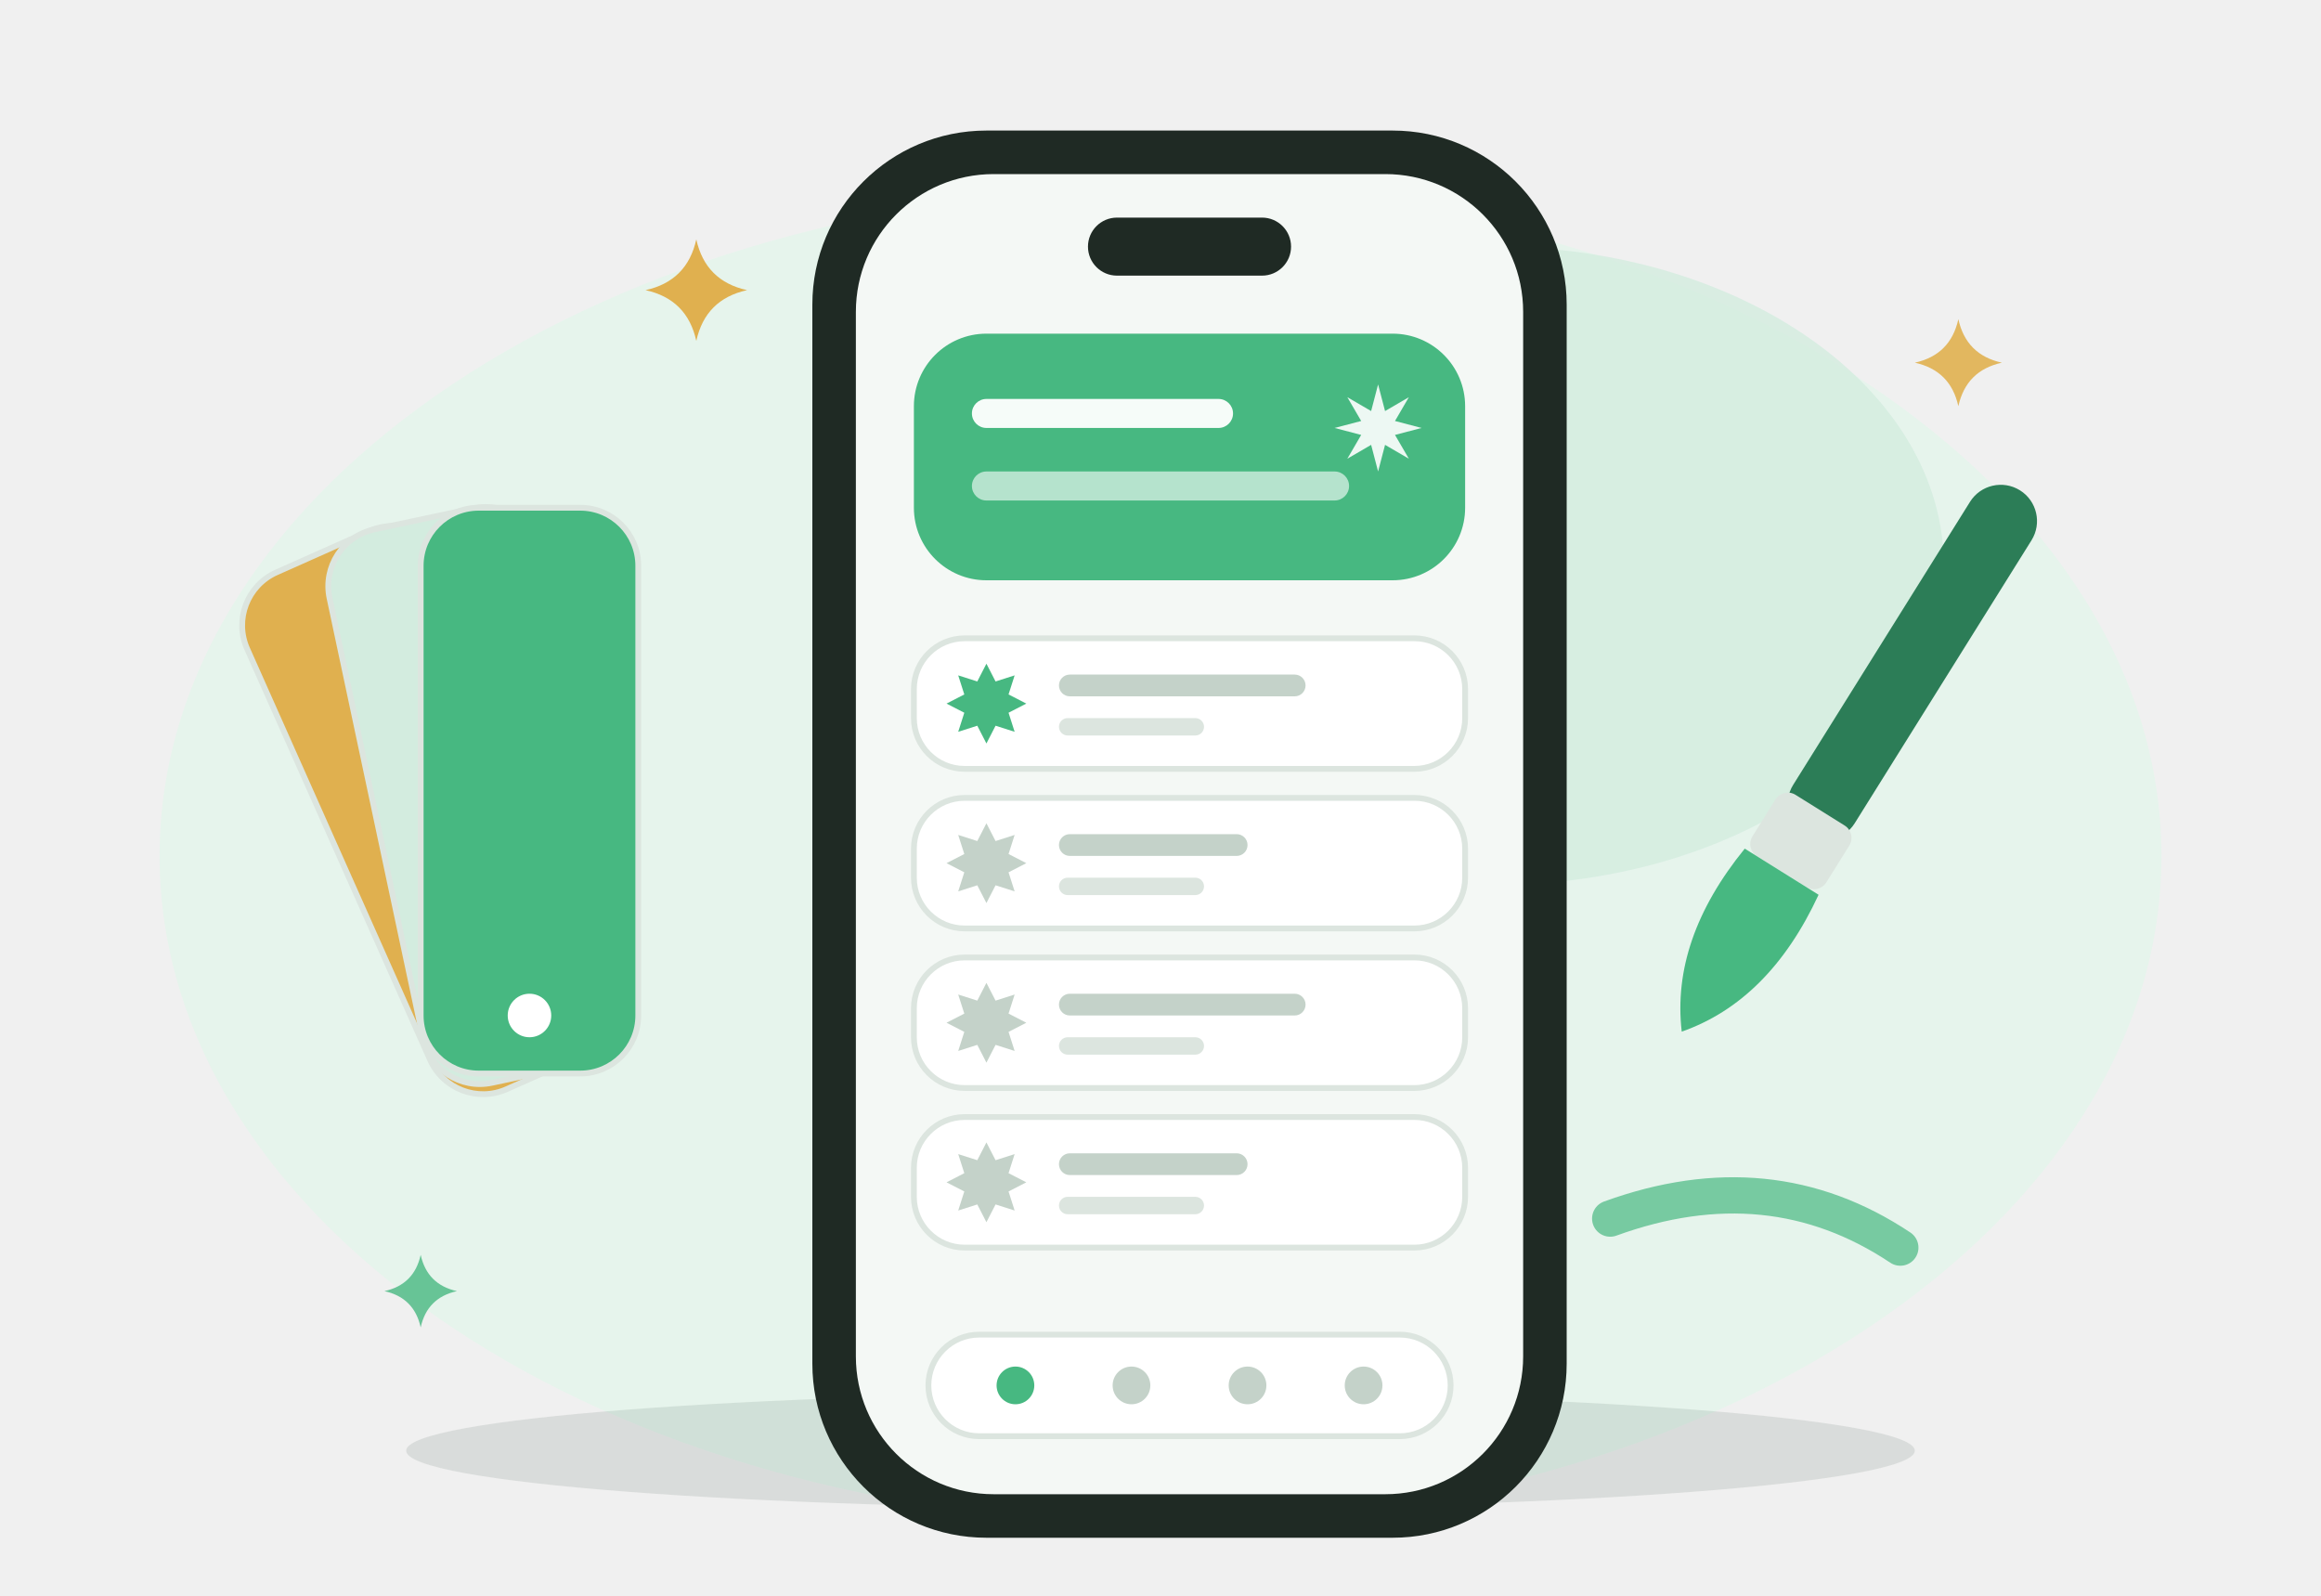
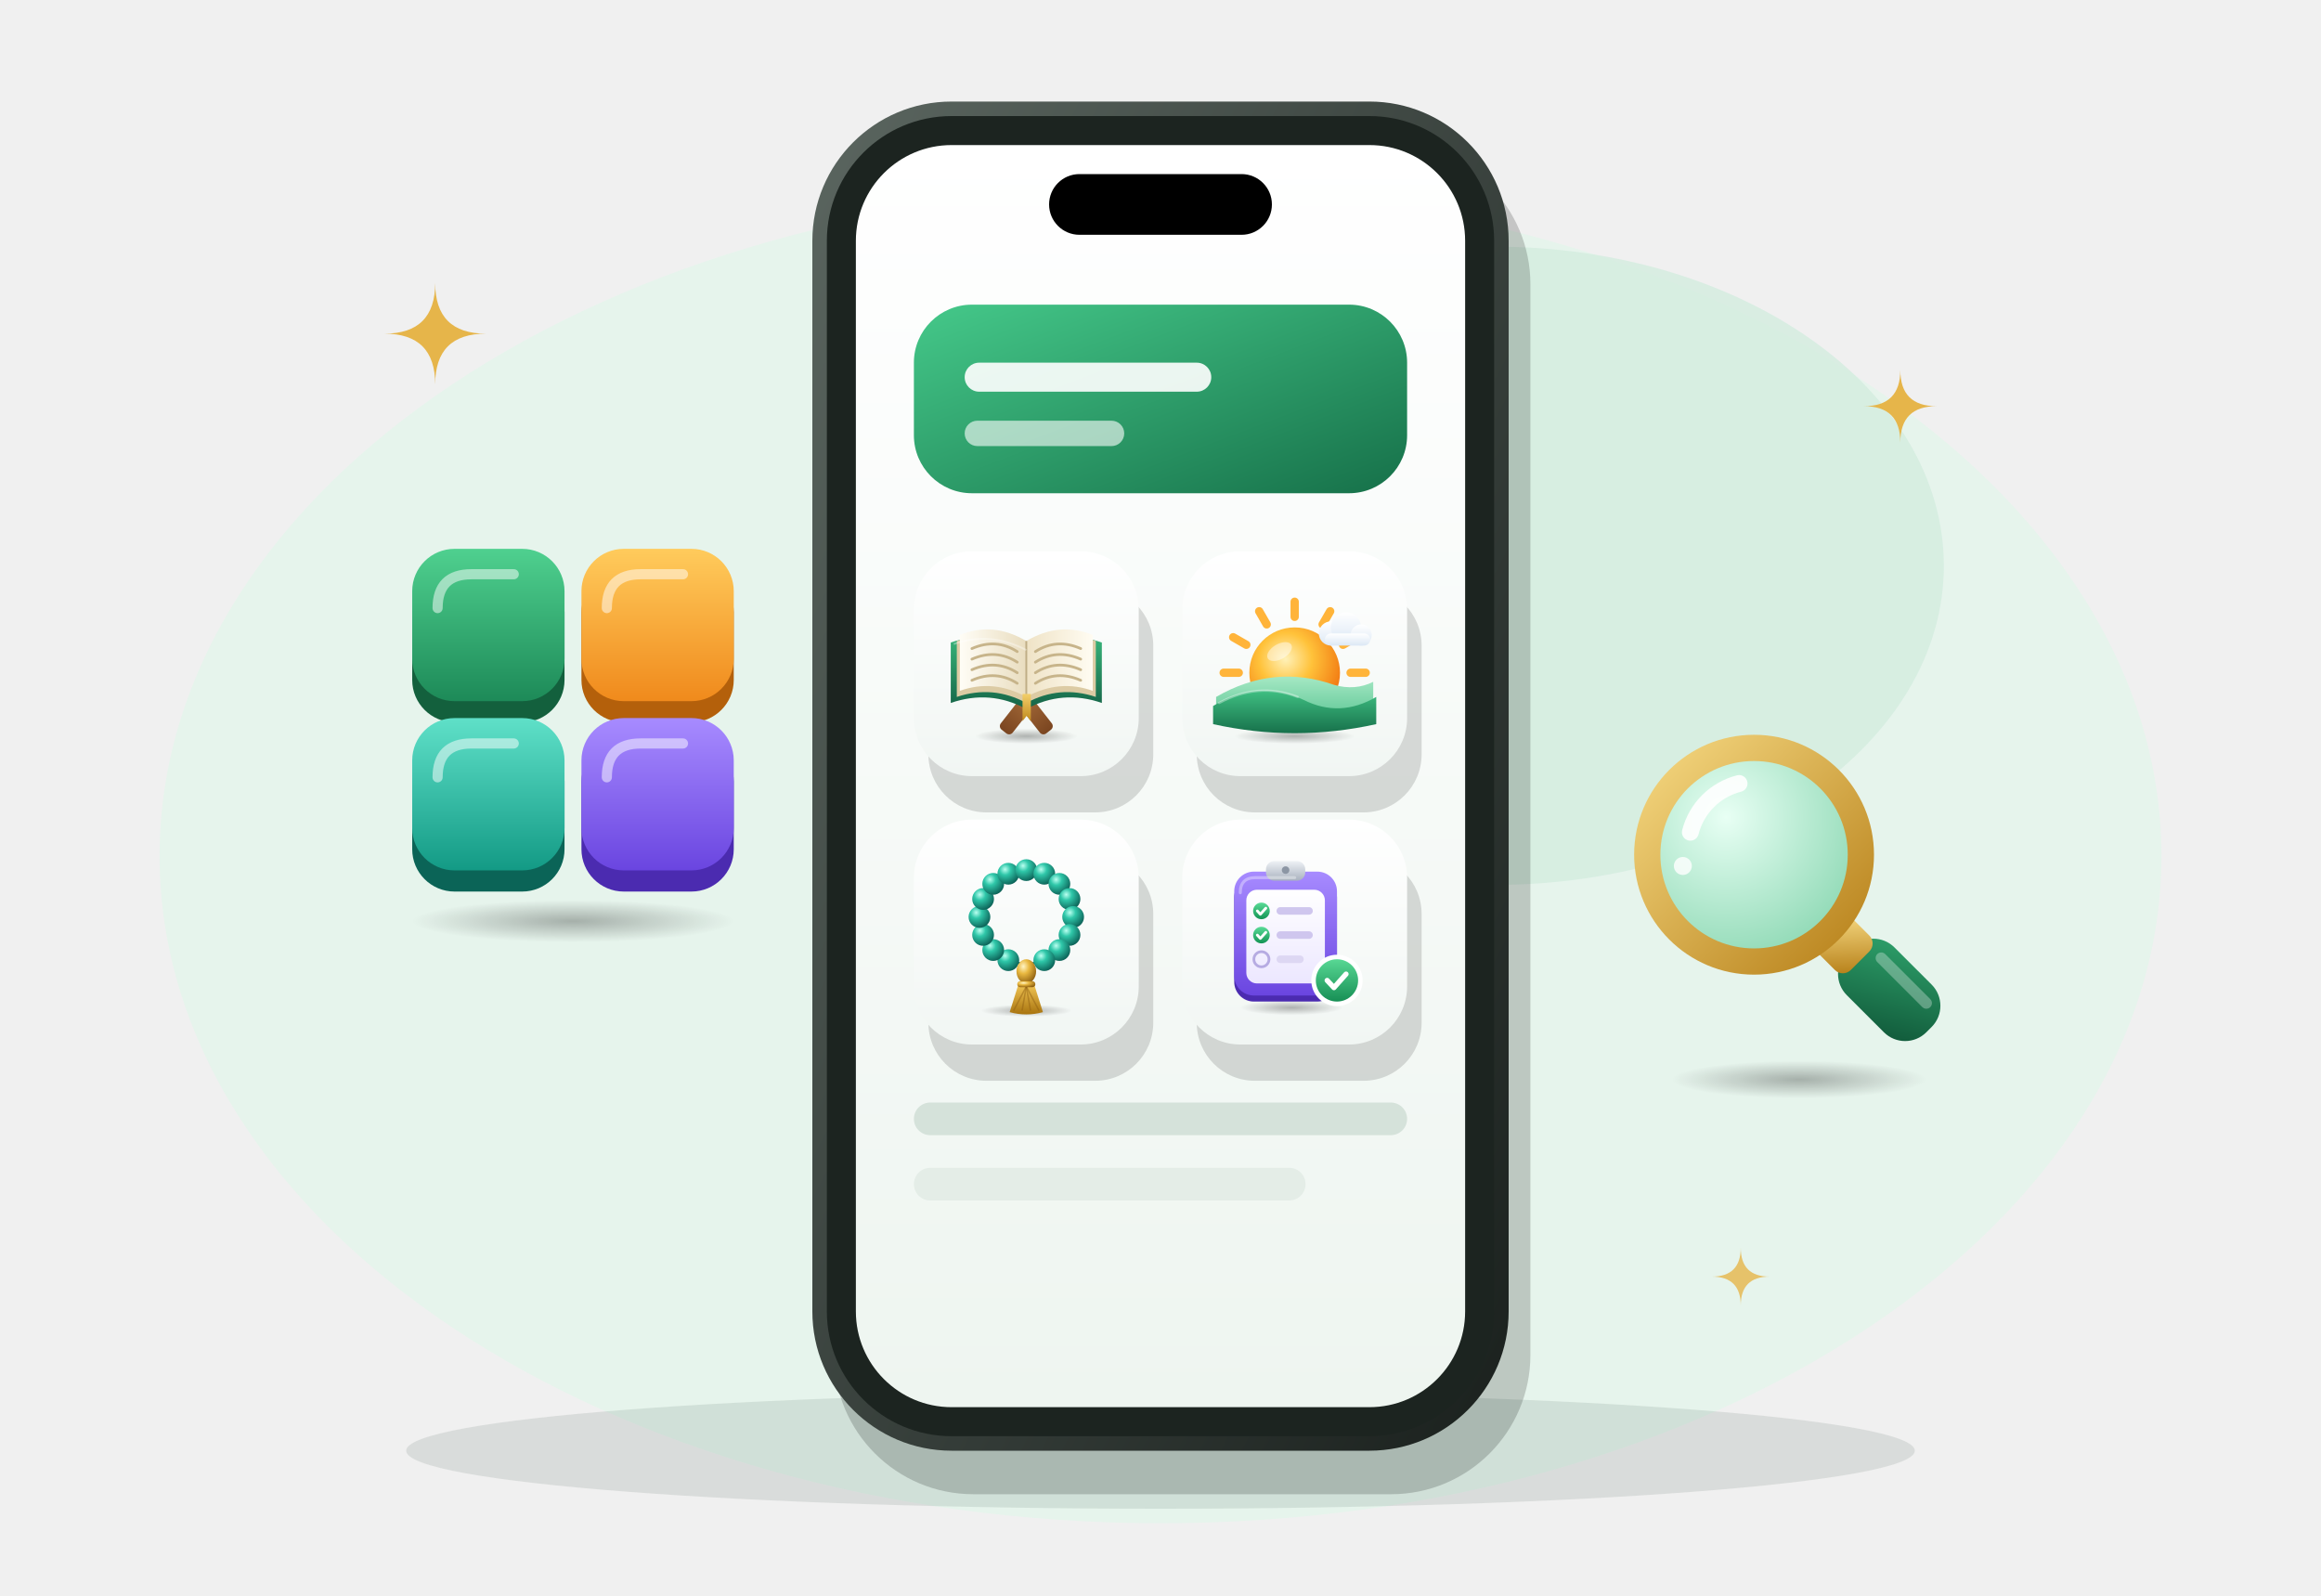
<svg xmlns="http://www.w3.org/2000/svg" width="320" height="220" viewBox="0 0 320 220">
+   <defs>
+     <linearGradient id="rscr" x1="0" y1="0" x2="0" y2="1">
+       <stop offset="0" stop-color="#FFFFFF" />
+       <stop offset="1" stop-color="#EEF5F0" />
+     </linearGradient>
+     <linearGradient id="rrim" x1="0" y1="0" x2="1" y2="1">
+       <stop offset="0" stop-color="#5B6660" />
+       <stop offset="1" stop-color="#1A201D" />
+     </linearGradient>
+     <linearGradient id="rhead" x1="0" y1="0" x2="1" y2="1">
+       <stop offset="0" stop-color="#45C98A" />
+       <stop offset="1" stop-color="#167049" />
+     </linearGradient>
+     <linearGradient id="r0c" x1="0" y1="0" x2="0" y2="1">
+       <stop offset="0" stop-color="#FFFFFF" />
+       <stop offset="1" stop-color="#F1F6F3" />
+     </linearGradient>
+     <linearGradient id="r1c" x1="0" y1="0" x2="0" y2="1">
+       <stop offset="0" stop-color="#FFFFFF" />
+       <stop offset="1" stop-color="#F1F6F3" />
+     </linearGradient>
+     <linearGradient id="r2c" x1="0" y1="0" x2="0" y2="1">
+       <stop offset="0" stop-color="#FFFFFF" />
+       <stop offset="1" stop-color="#F1F6F3" />
+     </linearGradient>
+     <linearGradient id="r3c" x1="0" y1="0" x2="0" y2="1">
+       <stop offset="0" stop-color="#FFFFFF" />
+       <stop offset="1" stop-color="#F1F6F3" />
+     </linearGradient>
+   </defs>
  <ellipse cx="160" cy="118" rx="138" ry="92" fill="#E6F4EC" />
  <ellipse cx="206" cy="78" rx="62" ry="44" fill="#D3ECDF" opacity="0.8" />
-   <ellipse cx="160" cy="200" rx="104" ry="8" fill="#0F2A1C" opacity="0.10" />
-   <rect x="112" y="18" width="104" height="194" rx="24" fill="#1F2A24" />
-   <rect x="118" y="24" width="92" height="182" rx="19" fill="#F4F8F5" />
-   <rect x="150" y="30" width="28" height="8" rx="4" fill="#1F2A24" />
-   <rect x="126" y="46" width="76" height="34" rx="10" fill="#47B881" />
-   <rect x="134" y="55" width="36" height="4" rx="2" fill="#FFFFFF" opacity="0.95" />
-   <rect x="134" y="65" width="52" height="4" rx="2" fill="#FFFFFF" opacity="0.6" />
-   <path d="M190.00,53.00 L190.96,56.67 L194.24,54.76 L192.33,58.04 L196.00,59.00 L192.33,59.96 L194.24,63.24 L190.96,61.33 L190.00,65.00 L189.04,61.33 L185.76,63.24 L187.67,59.96 L184.00,59.00 L187.67,58.04 L185.76,54.76 L189.04,56.67 Z" fill="#FFFFFF" opacity="0.9" />
-   <rect x="126" y="88" width="76" height="18" rx="7" fill="#FFFFFF" stroke="#DCE5DF" stroke-width="0.8" />
-   <path d="M136.00,91.50 L137.26,93.95 L139.89,93.11 L139.05,95.74 L141.50,97.00 L139.05,98.26 L139.89,100.89 L137.26,100.05 L136.00,102.50 L134.74,100.05 L132.11,100.89 L132.95,98.26 L130.50,97.00 L132.95,95.74 L132.11,93.11 L134.74,93.95 Z" fill="#47B881" />
-   <rect x="146" y="93" width="34" height="3" rx="1.5" fill="#C4D2C9" />
-   <rect x="146" y="99" width="20" height="2.4" rx="1.2" fill="#DCE5DF" />
-   <rect x="126" y="110" width="76" height="18" rx="7" fill="#FFFFFF" stroke="#DCE5DF" stroke-width="0.8" />
-   <path d="M136.00,113.50 L137.26,115.95 L139.89,115.11 L139.05,117.74 L141.50,119.00 L139.05,120.26 L139.89,122.89 L137.26,122.05 L136.00,124.50 L134.74,122.05 L132.11,122.89 L132.95,120.26 L130.50,119.00 L132.95,117.74 L132.11,115.11 L134.74,115.95 Z" fill="#C4D2C9" />
-   <rect x="146" y="115" width="26" height="3" rx="1.5" fill="#C4D2C9" />
-   <rect x="146" y="121" width="20" height="2.4" rx="1.2" fill="#DCE5DF" />
-   <rect x="126" y="132" width="76" height="18" rx="7" fill="#FFFFFF" stroke="#DCE5DF" stroke-width="0.8" />
-   <path d="M136.00,135.50 L137.26,137.95 L139.89,137.11 L139.05,139.74 L141.50,141.00 L139.05,142.26 L139.89,144.89 L137.26,144.05 L136.00,146.50 L134.74,144.05 L132.11,144.89 L132.95,142.26 L130.50,141.00 L132.95,139.74 L132.11,137.11 L134.74,137.95 Z" fill="#C4D2C9" />
-   <rect x="146" y="137" width="34" height="3" rx="1.5" fill="#C4D2C9" />
-   <rect x="146" y="143" width="20" height="2.4" rx="1.2" fill="#DCE5DF" />
-   <rect x="126" y="154" width="76" height="18" rx="7" fill="#FFFFFF" stroke="#DCE5DF" stroke-width="0.8" />
-   <path d="M136.00,157.50 L137.26,159.95 L139.89,159.11 L139.05,161.74 L141.50,163.00 L139.05,164.26 L139.89,166.89 L137.26,166.05 L136.00,168.50 L134.74,166.05 L132.11,166.89 L132.95,164.26 L130.50,163.00 L132.95,161.74 L132.11,159.11 L134.74,159.95 Z" fill="#C4D2C9" />
-   <rect x="146" y="159" width="26" height="3" rx="1.5" fill="#C4D2C9" />
-   <rect x="146" y="165" width="20" height="2.4" rx="1.2" fill="#DCE5DF" />
-   <rect x="128" y="184" width="72" height="14" rx="7" fill="#FFFFFF" stroke="#DCE5DF" stroke-width="0.8" />
-   <circle cx="140" cy="191" r="2.6" fill="#47B881" />
-   <circle cx="156" cy="191" r="2.6" fill="#C4D2C9" />
-   <circle cx="172" cy="191" r="2.6" fill="#C4D2C9" />
-   <circle cx="188" cy="191" r="2.6" fill="#C4D2C9" />
-   <rect x="58" y="70" width="30" height="78" rx="8" fill="#E0B04F" stroke="#DCE5DF" stroke-width="0.8" transform="rotate(-24 73 140)" />
-   <rect x="58" y="70" width="30" height="78" rx="8" fill="#D3ECDF" stroke="#DCE5DF" stroke-width="0.8" transform="rotate(-12 73 140)" />
-   <rect x="58" y="70" width="30" height="78" rx="8" fill="#47B881" stroke="#DCE5DF" stroke-width="0.8" transform="rotate(0 73 140)" />
-   <circle cx="73" cy="140" r="3" fill="#FFFFFF" />
-   <g transform="rotate(32 252 110)">
-     <rect x="247" y="60" width="10" height="56" rx="5" fill="#2C7D57" />
-     <rect x="246" y="112" width="12" height="10" rx="2" fill="#DCE5DF" />
-     <path d="M246 122 L258 122 Q260 138 252 148 Q244 138 246 122 Z" fill="#47B881" />
-   </g>
-   <path d="M222 168 Q244 160 262 172" stroke="#47B881" stroke-width="5" stroke-linecap="round" fill="none" opacity="0.7" />
-   <path d="M96,33 Q97.26,38.74 103,40 Q97.26,41.26 96,47 Q94.74,41.26 89,40 Q94.74,38.74 96,33 Z" fill="#E0B04F" opacity="1" />
-   <path d="M270,44 Q271.08,48.92 276,50 Q271.08,51.08 270,56 Q268.92,51.08 264,50 Q268.92,48.92 270,44 Z" fill="#E0B04F" opacity="0.9" />
-   <path d="M58,173 Q58.9,177.1 63,178 Q58.9,178.9 58,183 Q57.1,178.9 53,178 Q57.1,177.1 58,173 Z" fill="#47B881" opacity="0.8" />
+   <ellipse cx="160" cy="200" rx="104" ry="8" fill="#0F2A1C" opacity="0.1" />
+   <rect x="115" y="20" width="96" height="186" rx="19.2" fill="#000" fill-opacity="0.18" />
+   <rect x="112" y="14" width="96" height="186" rx="19.2" fill="url(#rrim)" />
+   <rect x="114" y="16" width="92" height="182" rx="17.2" fill="#1C2420" />
+   <rect x="118" y="20" width="84" height="174" rx="13.2" fill="url(#rscr)" />
+   <rect x="144.64" y="24" width="30.72" height="8.37" rx="4.185" fill="#000" />
+   <rect x="126" y="42" width="68" height="26" rx="8" fill="url(#rhead)" />
+   <rect x="133" y="50" width="34" height="4" rx="2" fill="#fff" fill-opacity="0.9" />
+   <rect x="133" y="58" width="22" height="3.5" rx="1.75" fill="#fff" fill-opacity="0.6" />
+   <rect x="128.0" y="81.0" width="31.0" height="31.0" rx="8" fill="#000" fill-opacity="0.14" />
+   <rect x="126.0" y="76.0" width="31.0" height="31.0" rx="8" fill="url(#r0c)" />
+   <g transform="translate(129.0 79.0) scale(0.2083)">
+     <defs>
+       <radialGradient id="quran_sh" cx="50%" cy="50%" r="50%">
+         <stop offset="0" stop-color="#000" stop-opacity="0.28" />
+         <stop offset="1" stop-color="#000" stop-opacity="0" />
+       </radialGradient>
+       <linearGradient id="quran_wood" x1="0" y1="0" x2="0" y2="1">
+         <stop offset="0" stop-color="#C98A4E" />
+         <stop offset="1" stop-color="#7A4520" />
+       </linearGradient>
+       <linearGradient id="quran_cover" x1="0" y1="0" x2="0" y2="1">
+         <stop offset="0" stop-color="#38B47A" />
+         <stop offset="1" stop-color="#156447" />
+       </linearGradient>
+       <linearGradient id="quran_pl" x1="0" y1="0" x2="1" y2="0">
+         <stop offset="0" stop-color="#FFFDF6" />
+         <stop offset="1" stop-color="#E9DDBF" />
+       </linearGradient>
+       <linearGradient id="quran_pr" x1="0" y1="0" x2="1" y2="0">
+         <stop offset="0" stop-color="#EFE3C6" />
+         <stop offset="1" stop-color="#FFFCF2" />
+       </linearGradient>
+       <linearGradient id="quran_gold" x1="0" y1="0" x2="0" y2="1">
+         <stop offset="0" stop-color="#F3CF6A" />
+         <stop offset="1" stop-color="#C08A1E" />
+       </linearGradient>
+     </defs>
+     <ellipse cx="60" cy="108" rx="34" ry="5" fill="url(#quran_sh)" />
+     <rect x="55" y="60" width="10" height="50" rx="3" fill="url(#quran_wood)" transform="rotate(38 60 86)" />
+     <rect x="55" y="60" width="10" height="50" rx="3" fill="url(#quran_wood)" transform="rotate(-38 60 86)" />
+     <path d="M10 46 Q36 37 60 50 Q84 37 110 46 L110 86 Q84 77 60 90 Q36 77 10 86 Z" fill="url(#quran_cover)" />
+     <path d="M14 45 Q38 36 60 49 L60 86 Q38 74 14 82 Z" fill="#DCCBA4" />
+     <path d="M106 45 Q82 36 60 49 L60 86 Q82 74 106 82 Z" fill="#DCCBA4" />
+     <path d="M16 41 Q38 32 60 45 L60 82 Q38 70 16 78 Z" fill="url(#quran_pl)" />
+     <path d="M104 41 Q82 32 60 45 L60 82 Q82 70 104 78 Z" fill="url(#quran_pr)" />
+     <path d="M24 50 Q40 43 54 52" stroke="#C7B48A" stroke-width="1.8" fill="none" stroke-linecap="round" />
+     <path d="M96 50 Q80 43 66 52" stroke="#C7B48A" stroke-width="1.8" fill="none" stroke-linecap="round" />
+     <path d="M24 57 Q40 50 54 59" stroke="#C7B48A" stroke-width="1.8" fill="none" stroke-linecap="round" />
+     <path d="M96 57 Q80 50 66 59" stroke="#C7B48A" stroke-width="1.8" fill="none" stroke-linecap="round" />
+     <path d="M24 64 Q40 57 54 66" stroke="#C7B48A" stroke-width="1.8" fill="none" stroke-linecap="round" />
+     <path d="M96 64 Q80 57 66 66" stroke="#C7B48A" stroke-width="1.8" fill="none" stroke-linecap="round" />
+     <path d="M24 71 Q40 64 54 73" stroke="#C7B48A" stroke-width="1.8" fill="none" stroke-linecap="round" />
+     <path d="M96 71 Q80 64 66 73" stroke="#C7B48A" stroke-width="1.8" fill="none" stroke-linecap="round" />
+     <path d="M60 45 L60 82" stroke="#BFAE86" stroke-width="1.2" />
+     <path d="M57.5 80 L57.5 98 L60.25 94.5 L63 98 L63 80 Z" fill="url(#quran_gold)" />
+     <path d="M12 47 Q36 38.5 60 51" stroke="#fff" stroke-opacity="0.35" stroke-width="1.2" fill="none" />
+   </g>
+   <rect x="165.0" y="81.0" width="31.0" height="31.0" rx="8" fill="#000" fill-opacity="0.14" />
+   <rect x="163.0" y="76.0" width="31.0" height="31.0" rx="8" fill="url(#r1c)" />
+   <g transform="translate(166.0 79.0) scale(0.2083)">
+     <defs>
+       <radialGradient id="mathurat_sh" cx="50%" cy="50%" r="50%">
+         <stop offset="0" stop-color="#000" stop-opacity="0.28" />
+         <stop offset="1" stop-color="#000" stop-opacity="0" />
+       </radialGradient>
+       <radialGradient id="mathurat_sun" cx="40%" cy="35%" r="65%">
+         <stop offset="0" stop-color="#FFF1B8" />
+         <stop offset="0.45" stop-color="#FFC23A" />
+         <stop offset="1" stop-color="#F27A12" />
+       </radialGradient>
+       <linearGradient id="mathurat_hb" x1="0" y1="0" x2="0" y2="1">
+         <stop offset="0" stop-color="#A5E8C4" />
+         <stop offset="1" stop-color="#5CC593" />
+       </linearGradient>
+       <linearGradient id="mathurat_hf" x1="0" y1="0" x2="0" y2="1">
+         <stop offset="0" stop-color="#3FBF82" />
+         <stop offset="1" stop-color="#17714B" />
+       </linearGradient>
+       <linearGradient id="mathurat_cl" x1="0" y1="0" x2="0" y2="1">
+         <stop offset="0" stop-color="#FFFFFF" />
+         <stop offset="1" stop-color="#DCE8F5" />
+       </linearGradient>
+     </defs>
+     <ellipse cx="60" cy="108" rx="40" ry="5" fill="url(#mathurat_sh)" />
+     <line x1="23.0" y1="66.0" x2="13.0" y2="66.0" stroke="#FFB43A" stroke-width="5.5" stroke-linecap="round" />
+     <line x1="28.0" y1="47.5" x2="19.3" y2="42.5" stroke="#FFB43A" stroke-width="5.5" stroke-linecap="round" />
+     <line x1="41.5" y1="34.0" x2="36.5" y2="25.3" stroke="#FFB43A" stroke-width="5.5" stroke-linecap="round" />
+     <line x1="60.0" y1="29.0" x2="60.0" y2="19.0" stroke="#FFB43A" stroke-width="5.5" stroke-linecap="round" />
+     <line x1="78.5" y1="34.0" x2="83.5" y2="25.3" stroke="#FFB43A" stroke-width="5.5" stroke-linecap="round" />
+     <line x1="92.0" y1="47.5" x2="100.7" y2="42.5" stroke="#FFB43A" stroke-width="5.5" stroke-linecap="round" />
+     <line x1="97.0" y1="66.0" x2="107.0" y2="66.0" stroke="#FFB43A" stroke-width="5.5" stroke-linecap="round" />
+     <circle cx="60" cy="66" r="30" fill="url(#mathurat_sun)" />
+     <ellipse cx="50" cy="52" rx="9" ry="5" fill="#fff" fill-opacity="0.45" transform="rotate(-30 50 52)" />
+     <path d="M8 82 Q46 60 86 74 Q100 78 112 72 L112 98 L8 98 Z" fill="url(#mathurat_hb)" />
+     <path d="M6 88 Q36 70 66 84 Q90 96 114 82 L114 100 Q60 112 6 100 Z" fill="url(#mathurat_hf)" />
+     <path d="M10 86 Q36 72 62 82" stroke="#fff" stroke-opacity="0.35" stroke-width="1.5" fill="none" stroke-linecap="round" />
+     <g>
+       <circle cx="84" cy="40" r="8" fill="url(#mathurat_cl)" />
+       <circle cx="94" cy="36" r="10" fill="url(#mathurat_cl)" />
+       <circle cx="104" cy="41" r="7" fill="url(#mathurat_cl)" />
+       <rect x="80" y="40" width="30" height="8" rx="4" fill="url(#mathurat_cl)" />
+     </g>
+   </g>
+   <rect x="128.0" y="118.0" width="31.0" height="31.0" rx="8" fill="#000" fill-opacity="0.14" />
+   <rect x="126.0" y="113.0" width="31.0" height="31.0" rx="8" fill="url(#r2c)" />
+   <g transform="translate(129.0 116.0) scale(0.2083)">
+     <defs>
+       <radialGradient id="tasbih_sh" cx="50%" cy="50%" r="50%">
+         <stop offset="0" stop-color="#000" stop-opacity="0.28" />
+         <stop offset="1" stop-color="#000" stop-opacity="0" />
+       </radialGradient>
+       <radialGradient id="tasbih_bead" cx="35%" cy="30%" r="75%">
+         <stop offset="0" stop-color="#B9FFF0" />
+         <stop offset="0.35" stop-color="#2FC7A9" />
+         <stop offset="1" stop-color="#0B5F55" />
+       </radialGradient>
+       <radialGradient id="tasbih_gb" cx="35%" cy="30%" r="75%">
+         <stop offset="0" stop-color="#FFF4C4" />
+         <stop offset="0.4" stop-color="#E9B840" />
+         <stop offset="1" stop-color="#8E5F10" />
+       </radialGradient>
+       <linearGradient id="tasbih_tas" x1="0" y1="0" x2="0" y2="1">
+         <stop offset="0" stop-color="#F2C756" />
+         <stop offset="1" stop-color="#A9740F" />
+       </linearGradient>
+     </defs>
+     <ellipse cx="60" cy="112" rx="30" ry="4" fill="url(#tasbih_sh)" />
+     <circle cx="60" cy="50" r="31" fill="none" stroke="#0E6E62" stroke-width="1.5" />
+     <path d="M60 81 L60 90" stroke="#8E5F10" stroke-width="2" />
+     <circle cx="48.1" cy="78.6" r="7.2" fill="url(#tasbih_bead)" />
+     <circle cx="38.1" cy="71.9" r="7.2" fill="url(#tasbih_bead)" />
+     <circle cx="31.4" cy="61.9" r="7.2" fill="url(#tasbih_bead)" />
+     <circle cx="29.0" cy="50.0" r="7.2" fill="url(#tasbih_bead)" />
+     <circle cx="31.4" cy="38.1" r="7.2" fill="url(#tasbih_bead)" />
+     <circle cx="38.1" cy="28.1" r="7.2" fill="url(#tasbih_bead)" />
+     <circle cx="48.1" cy="21.4" r="7.2" fill="url(#tasbih_bead)" />
+     <circle cx="60.0" cy="19.0" r="7.2" fill="url(#tasbih_bead)" />
+     <circle cx="71.9" cy="21.4" r="7.2" fill="url(#tasbih_bead)" />
+     <circle cx="81.9" cy="28.1" r="7.2" fill="url(#tasbih_bead)" />
+     <circle cx="88.6" cy="38.1" r="7.2" fill="url(#tasbih_bead)" />
+     <circle cx="91.0" cy="50.0" r="7.2" fill="url(#tasbih_bead)" />
+     <circle cx="88.6" cy="61.9" r="7.2" fill="url(#tasbih_bead)" />
+     <circle cx="81.9" cy="71.9" r="7.2" fill="url(#tasbih_bead)" />
+     <circle cx="71.9" cy="78.6" r="7.2" fill="url(#tasbih_bead)" />
+     <ellipse cx="60" cy="86" rx="6.5" ry="8" fill="url(#tasbih_gb)" />
+     <path d="M55 94 L65 94 L71 113 Q60 116 49 113 Z" fill="url(#tasbih_tas)" />
+     <path d="M60 96 L51.6 112" stroke="#8E5F10" stroke-opacity="0.45" stroke-width="1" />
+     <path d="M60 96 L57.2 112" stroke="#8E5F10" stroke-opacity="0.45" stroke-width="1" />
+     <path d="M60 96 L62.8 112" stroke="#8E5F10" stroke-opacity="0.45" stroke-width="1" />
+     <path d="M60 96 L68.4 112" stroke="#8E5F10" stroke-opacity="0.45" stroke-width="1" />
+     <rect x="54" y="92.5" width="12" height="4" rx="2" fill="url(#tasbih_gb)" />
+   </g>
+   <rect x="165.0" y="118.0" width="31.0" height="31.0" rx="8" fill="#000" fill-opacity="0.14" />
+   <rect x="163.0" y="113.0" width="31.0" height="31.0" rx="8" fill="url(#r3c)" />
+   <g transform="translate(166.0 116.0) scale(0.2083)">
+     <defs>
+       <radialGradient id="tracker_sh" cx="50%" cy="50%" r="50%">
+         <stop offset="0" stop-color="#000" stop-opacity="0.28" />
+         <stop offset="1" stop-color="#000" stop-opacity="0" />
+       </radialGradient>
+       <linearGradient id="tracker_board" x1="0" y1="0" x2="0" y2="1">
+         <stop offset="0" stop-color="#A78BFF" />
+         <stop offset="1" stop-color="#6A45E0" />
+       </linearGradient>
+       <linearGradient id="tracker_paper" x1="0" y1="0" x2="0" y2="1">
+         <stop offset="0" stop-color="#FFFFFF" />
+         <stop offset="1" stop-color="#ECE7FF" />
+       </linearGradient>
+       <linearGradient id="tracker_clip" x1="0" y1="0" x2="0" y2="1">
+         <stop offset="0" stop-color="#EEF1F5" />
+         <stop offset="1" stop-color="#A9B2BF" />
+       </linearGradient>
+       <linearGradient id="tracker_ok" x1="0" y1="0" x2="0" y2="1">
+         <stop offset="0" stop-color="#5ADB98" />
+         <stop offset="1" stop-color="#139454" />
+       </linearGradient>
+       <linearGradient id="tracker_okb" x1="0" y1="0" x2="0" y2="1">
+         <stop offset="0" stop-color="#58D894" />
+         <stop offset="1" stop-color="#178F55" />
+       </linearGradient>
+     </defs>
+     <ellipse cx="58" cy="110" rx="34" ry="5" fill="url(#tracker_sh)" />
+     <rect x="20" y="24" width="68" height="82" rx="13" fill="#4B2BB0" />
+     <rect x="20" y="20" width="68" height="82" rx="13" fill="url(#tracker_board)" />
+     <rect x="28" y="32" width="52" height="62" rx="7" fill="url(#tracker_paper)" />
+     <rect x="41" y="13" width="26" height="13" rx="5.5" fill="url(#tracker_clip)" />
+     <circle cx="54" cy="19" r="2.5" fill="#8C96A4" />
+     <circle cx="38" cy="46" r="5.5" fill="url(#tracker_ok)" />
+     <path d="M35.3 46 l2 2.2 l3.6 -4" stroke="#fff" stroke-width="1.8" fill="none" stroke-linecap="round" stroke-linejoin="round" />
+     <rect x="48" y="43.5" width="24" height="5" rx="2.5" fill="#CFC6EE" />
+     <circle cx="38" cy="62" r="5.5" fill="url(#tracker_ok)" />
+     <path d="M35.3 62 l2 2.2 l3.6 -4" stroke="#fff" stroke-width="1.8" fill="none" stroke-linecap="round" stroke-linejoin="round" />
+     <rect x="48" y="59.5" width="24" height="5" rx="2.5" fill="#CFC6EE" />
+     <circle cx="38" cy="78" r="5" fill="none" stroke="#B6ABE2" stroke-width="1.8" />
+     <rect x="48" y="75.5" width="18" height="5" rx="2.5" fill="#DDD7F3" />
+     <circle cx="88" cy="92" r="17" fill="#fff" />
+     <circle cx="88" cy="92" r="14" fill="url(#tracker_okb)" />
+     <path d="M81.5 92 l4.5 4.8 l8 -9" stroke="#fff" stroke-width="3.4" fill="none" stroke-linecap="round" stroke-linejoin="round" />
+     <path d="M24 34 Q24 24 34 24 L60 24" stroke="#fff" stroke-opacity="0.35" stroke-width="2" fill="none" stroke-linecap="round" />
+   </g>
+   <rect x="126" y="152.0" width="68" height="4.5" rx="2.25" fill="#D5E2DA" />
+   <rect x="126" y="161.0" width="54" height="4.5" rx="2.25" fill="#E4EDE7" />
+   <g transform="translate(44.0 64.0) scale(0.5833)">
+     <defs>
+       <radialGradient id="all_sh" cx="50%" cy="50%" r="50%">
+         <stop offset="0" stop-color="#000" stop-opacity="0.28" />
+         <stop offset="1" stop-color="#000" stop-opacity="0" />
+       </radialGradient>
+       <linearGradient id="all_t0" x1="0" y1="0" x2="0" y2="1">
+         <stop offset="0" stop-color="#4FD08F" />
+         <stop offset="1" stop-color="#1D8A58" />
+       </linearGradient>
+       <linearGradient id="all_t1" x1="0" y1="0" x2="0" y2="1">
+         <stop offset="0" stop-color="#FFCB5C" />
+         <stop offset="1" stop-color="#F08A1C" />
+       </linearGradient>
+       <linearGradient id="all_t2" x1="0" y1="0" x2="0" y2="1">
+         <stop offset="0" stop-color="#5FE0C8" />
+         <stop offset="1" stop-color="#139A85" />
+       </linearGradient>
+       <linearGradient id="all_t3" x1="0" y1="0" x2="0" y2="1">
+         <stop offset="0" stop-color="#A78BFF" />
+         <stop offset="1" stop-color="#6A45E0" />
+       </linearGradient>
+     </defs>
+     <ellipse cx="60" cy="108" rx="38" ry="5" fill="url(#all_sh)" />
+     <rect x="22" y="25" width="36" height="36" rx="10" fill="#13603D" />
+     <rect x="22" y="20" width="36" height="36" rx="10" fill="url(#all_t0)" />
+     <path d="M28 34 Q28 26 36 26 L46 26" stroke="#fff" stroke-opacity="0.5" stroke-width="2.4" fill="none" stroke-linecap="round" />
+     <rect x="62" y="25" width="36" height="36" rx="10" fill="#B4600B" />
+     <rect x="62" y="20" width="36" height="36" rx="10" fill="url(#all_t1)" />
+     <path d="M68 34 Q68 26 76 26 L86 26" stroke="#fff" stroke-opacity="0.5" stroke-width="2.4" fill="none" stroke-linecap="round" />
+     <rect x="22" y="65" width="36" height="36" rx="10" fill="#0B6457" />
+     <rect x="22" y="60" width="36" height="36" rx="10" fill="url(#all_t2)" />
+     <path d="M28 74 Q28 66 36 66 L46 66" stroke="#fff" stroke-opacity="0.5" stroke-width="2.4" fill="none" stroke-linecap="round" />
+     <rect x="62" y="65" width="36" height="36" rx="10" fill="#4B2BB0" />
+     <rect x="62" y="60" width="36" height="36" rx="10" fill="url(#all_t3)" />
+     <path d="M68 74 Q68 66 76 66 L86 66" stroke="#fff" stroke-opacity="0.5" stroke-width="2.4" fill="none" stroke-linecap="round" />
+   </g>
+   <g transform="translate(216.0 92.0) scale(0.5167)">
+     <defs>
+       <radialGradient id="search_sh" cx="50%" cy="50%" r="50%">
+         <stop offset="0" stop-color="#000" stop-opacity="0.28" />
+         <stop offset="1" stop-color="#000" stop-opacity="0" />
+       </radialGradient>
+       <linearGradient id="search_rimg" x1="0" y1="0" x2="1" y2="1">
+         <stop offset="0" stop-color="#F8DC86" />
+         <stop offset="1" stop-color="#B47C14" />
+       </linearGradient>
+       <radialGradient id="search_lens" cx="35%" cy="30%" r="80%">
+         <stop offset="0" stop-color="#E8FFF4" />
+         <stop offset="1" stop-color="#8FD9B5" />
+       </radialGradient>
+       <linearGradient id="search_hdl" x1="0" y1="0" x2="1" y2="1">
+         <stop offset="0" stop-color="#2FA36C" />
+         <stop offset="1" stop-color="#0F5537" />
+       </linearGradient>
+     </defs>
+     <ellipse cx="62" cy="110" rx="34" ry="5" fill="url(#search_sh)" />
+     <g transform="rotate(45 50 50)">
+       <rect x="86" y="41" width="30" height="18" rx="8" fill="url(#search_hdl)" />
+       <rect x="78" y="43.5" width="12" height="13" rx="3" fill="url(#search_rimg)" />
+       <rect x="92" y="44" width="20" height="3" rx="1.5" fill="#fff" fill-opacity="0.3" />
+     </g>
+     <circle cx="50" cy="50" r="32" fill="url(#search_rimg)" />
+     <circle cx="50" cy="50" r="25" fill="url(#search_lens)" />
+     <path d="M33 44 A18 18 0 0 1 46 31" stroke="#fff" stroke-opacity="0.9" stroke-width="4.5" fill="none" stroke-linecap="round" />
+     <circle cx="31" cy="53" r="2.4" fill="#fff" fill-opacity="0.8" />
+   </g>
+   <path d="M60 39 Q60 46 67 46 Q60 46 60 53 Q60 46 53 46 Q60 46 60 39 Z" fill="#E6B54A" fill-opacity="1" />
+   <path d="M262 51 Q262 56 267 56 Q262 56 262 61 Q262 56 257 56 Q262 56 262 51 Z" fill="#E6B54A" fill-opacity="1" />
+   <path d="M240 172 Q240 176 244 176 Q240 176 240 180 Q240 176 236 176 Q240 176 240 172 Z" fill="#E6B54A" fill-opacity="0.8" />
</svg>
